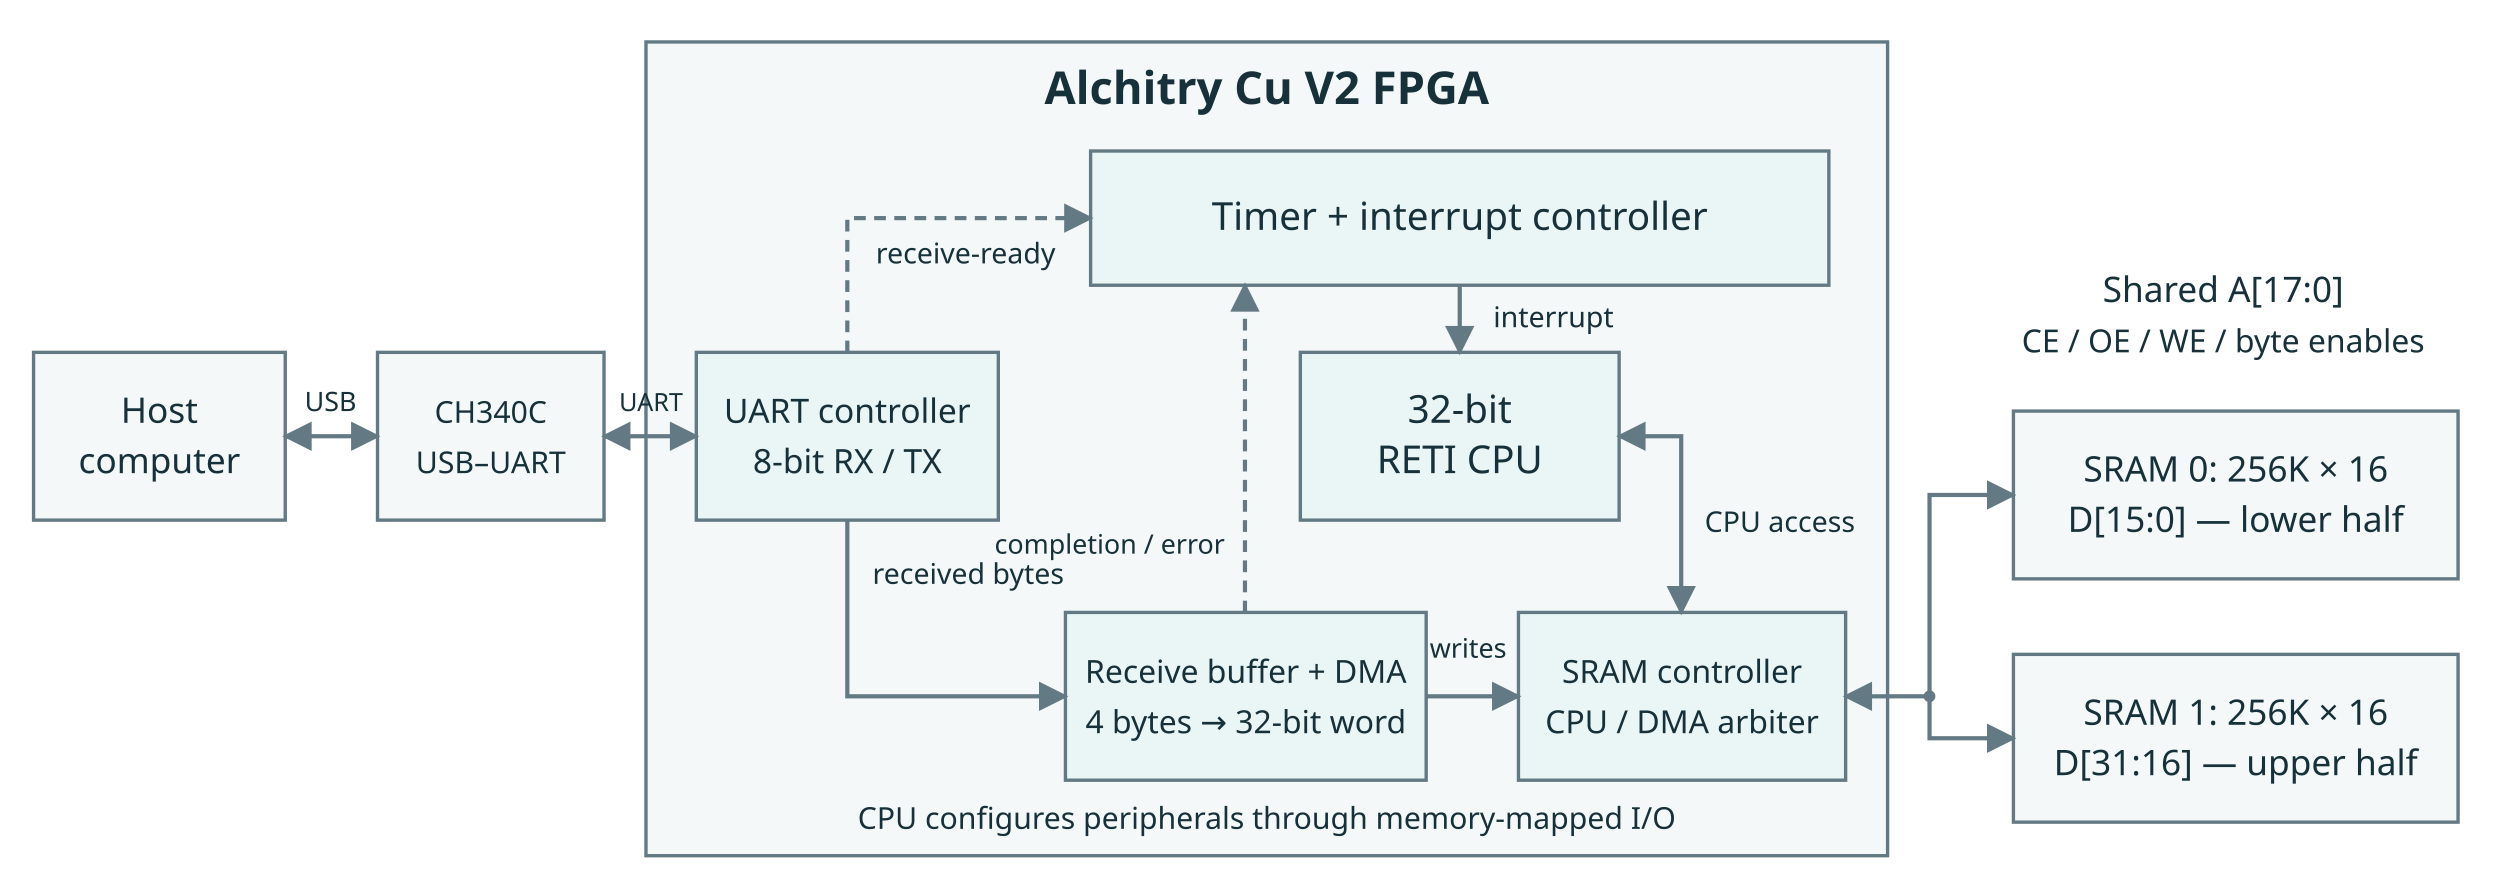
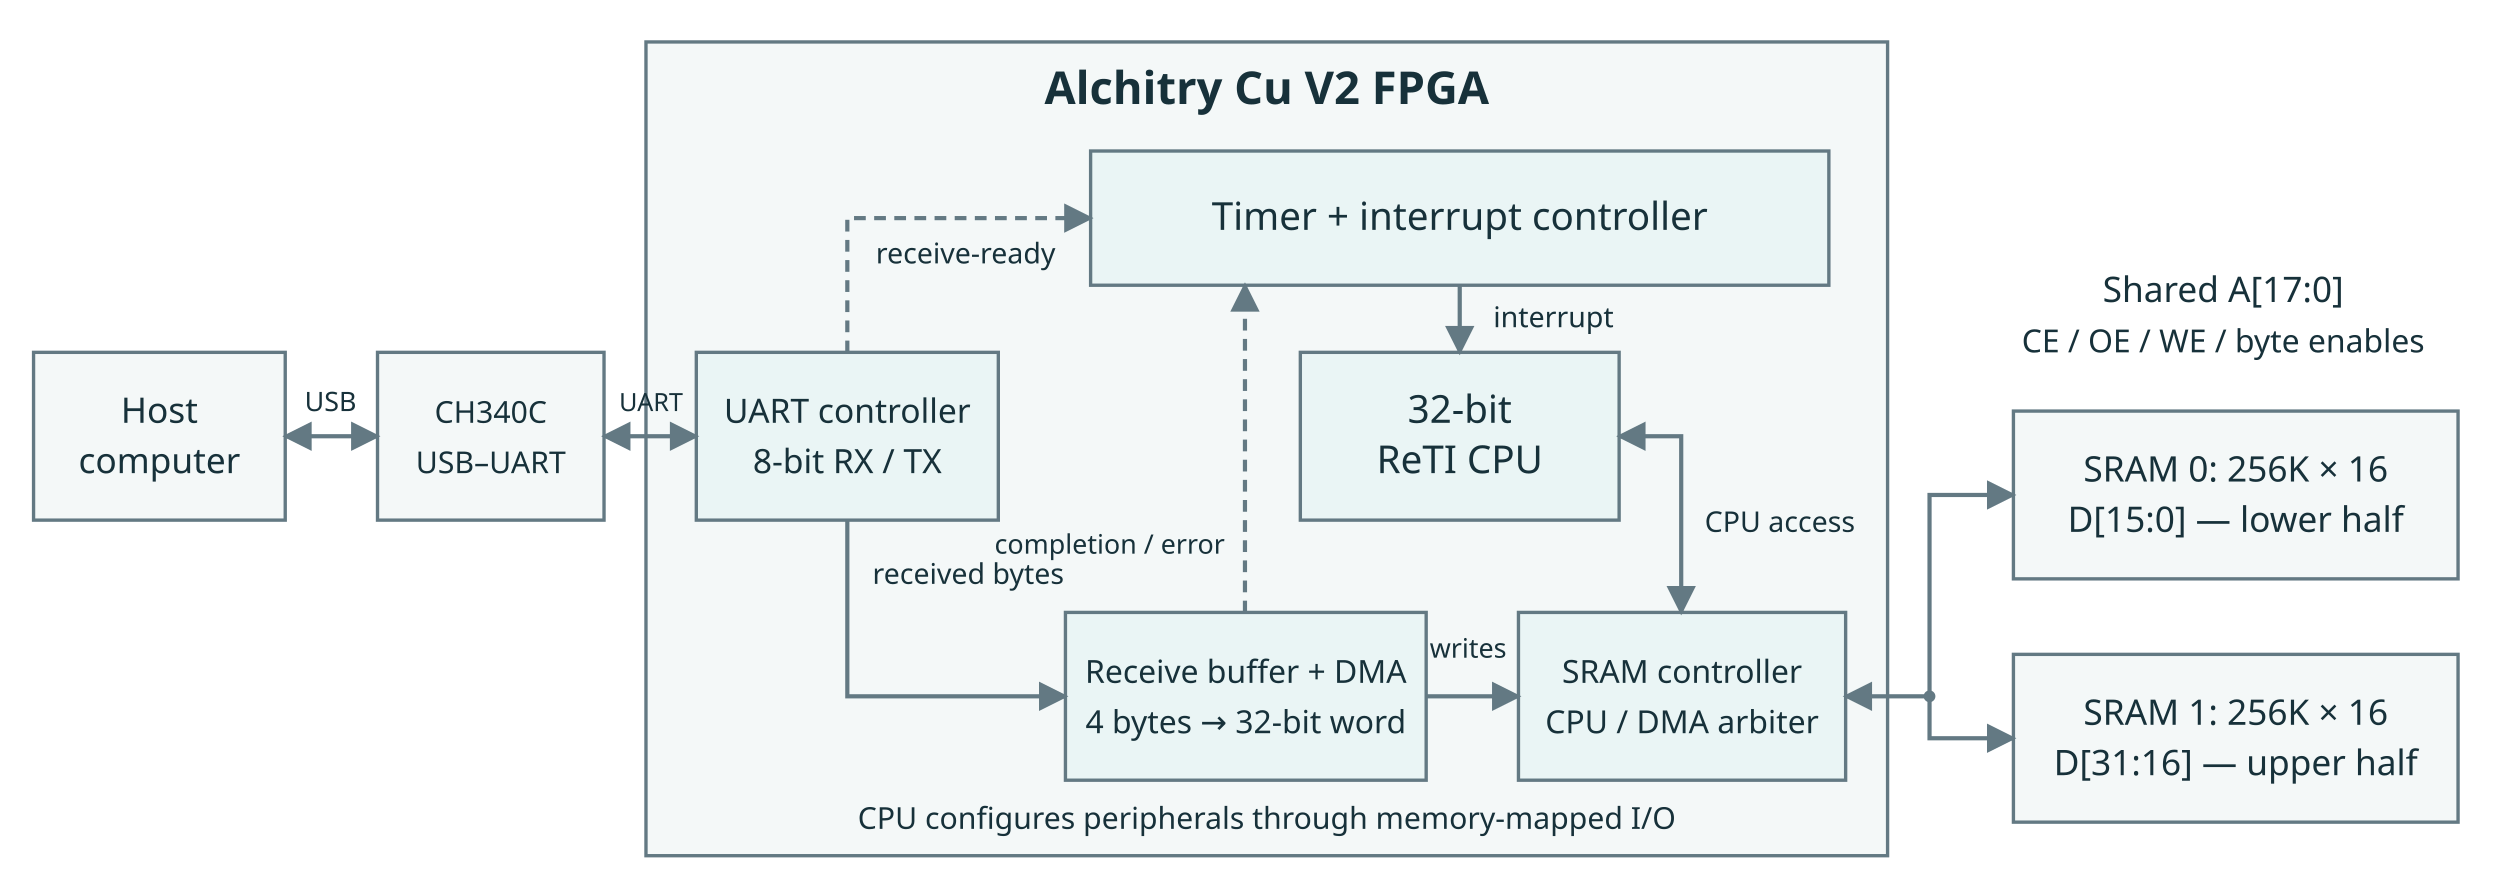
<svg xmlns="http://www.w3.org/2000/svg" width="1490" height="530" viewBox="0 0 1490 530" role="img" aria-labelledby="title desc">
  <defs>
    <marker id="arrow" viewBox="0 0 10 10" refX="9" refY="5" markerWidth="7" markerHeight="7" orient="auto-start-reverse">
      <path d="M0 0 L10 5 L0 10 Z" fill="#637983" />
    </marker>
  </defs>
  <g font-family="Cantarell, sans-serif" fill="#17313a">
    <rect x="385" y="25" width="740" height="485" fill="#f4f8f8" stroke="#637983" stroke-width="2" />
    <text x="755" y="62" font-size="27" text-anchor="middle" font-weight="bold" fill="#17313a">Alchitry Cu V2 FPGA</text>
    <rect x="20" y="210" width="150" height="100" fill="#f4f8f8" stroke="#637983" stroke-width="2" />
    <text x="95.0" y="252.0" font-size="21" text-anchor="middle" font-weight="normal" fill="#17313a">Host</text>
    <text x="95.0" y="282.0" font-size="21" text-anchor="middle" font-weight="normal" fill="#17313a">computer</text>
    <rect x="225" y="210" width="135" height="100" fill="#f4f8f8" stroke="#637983" stroke-width="2" />
    <text x="292.5" y="252.0" font-size="18" text-anchor="middle" font-weight="normal" fill="#17313a">CH340C</text>
    <text x="292.5" y="282.0" font-size="18" text-anchor="middle" font-weight="normal" fill="#17313a">USB–UART</text>
    <polyline points="170,260 225,260" fill="none" stroke="#637983" stroke-width="2.5" stroke-linejoin="miter" marker-end="url(#arrow)" marker-start="url(#arrow)" />
    <text x="197" y="245" font-size="16" text-anchor="middle" font-weight="normal" fill="#17313a">USB</text>
    <rect x="415" y="210" width="180" height="100" fill="#eaf5f5" stroke="#637983" stroke-width="2" />
    <text x="505.0" y="252.0" font-size="20" text-anchor="middle" font-weight="normal" fill="#17313a">UART controller</text>
    <text x="505.0" y="282.0" font-size="20" text-anchor="middle" font-weight="normal" fill="#17313a">8-bit RX / TX</text>
    <polyline points="360,260 415,260" fill="none" stroke="#637983" stroke-width="2.5" stroke-linejoin="miter" marker-end="url(#arrow)" marker-start="url(#arrow)" />
    <text x="388" y="245" font-size="15" text-anchor="middle" font-weight="normal" fill="#17313a">UART</text>
    <rect x="650" y="90" width="440" height="80" fill="#eaf5f5" stroke="#637983" stroke-width="2" />
    <text x="870.0" y="137.0" font-size="23" text-anchor="middle" font-weight="normal" fill="#17313a">Timer + interrupt controller</text>
    <rect x="775" y="210" width="190" height="100" fill="#eaf5f5" stroke="#637983" stroke-width="2" />
    <text x="870.0" y="252.0" font-size="23" text-anchor="middle" font-weight="normal" fill="#17313a">32-bit</text>
-     <text x="870.0" y="282.0" font-size="23" text-anchor="middle" font-weight="normal" fill="#17313a">RETI CPU</text>
+     <text x="870.0" y="282.0" font-size="23" text-anchor="middle" font-weight="normal" fill="#17313a">ReTI CPU</text>
    <polyline points="870,170 870,210" fill="none" stroke="#637983" stroke-width="2.5" stroke-linejoin="miter" marker-end="url(#arrow)" />
    <text x="890" y="195" font-size="17" text-anchor="start" font-weight="normal" fill="#17313a">interrupt</text>
    <polyline points="505,210 505,130 650,130" fill="none" stroke="#637983" stroke-width="2.5" stroke-linejoin="miter" marker-end="url(#arrow)" stroke-dasharray="7 5" />
    <text x="522" y="157" font-size="17" text-anchor="start" font-weight="normal" fill="#17313a">receive-ready</text>
    <rect x="635" y="365" width="215" height="100" fill="#eaf5f5" stroke="#637983" stroke-width="2" />
    <text x="742.5" y="407.0" font-size="19" text-anchor="middle" font-weight="normal" fill="#17313a">Receive buffer + DMA</text>
    <text x="742.5" y="437.0" font-size="19" text-anchor="middle" font-weight="normal" fill="#17313a">4 bytes → 32-bit word</text>
    <polyline points="505,310 505,415 635,415" fill="none" stroke="#637983" stroke-width="2.5" stroke-linejoin="miter" marker-end="url(#arrow)" />
    <text x="520" y="348" font-size="17" text-anchor="start" font-weight="normal" fill="#17313a">received bytes</text>
    <polyline points="742,365 742,170" fill="none" stroke="#637983" stroke-width="2.5" stroke-linejoin="miter" marker-end="url(#arrow)" stroke-dasharray="7 5" />
    <text x="730" y="330" font-size="16" text-anchor="end" font-weight="normal" fill="#17313a">completion / error</text>
    <rect x="905" y="365" width="195" height="100" fill="#eaf5f5" stroke="#637983" stroke-width="2" />
    <text x="1002.5" y="407.0" font-size="19" text-anchor="middle" font-weight="normal" fill="#17313a">SRAM controller</text>
    <text x="1002.5" y="437.0" font-size="19" text-anchor="middle" font-weight="normal" fill="#17313a">CPU / DMA arbiter</text>
    <polyline points="965,260 1002,260 1002,365" fill="none" stroke="#637983" stroke-width="2.5" stroke-linejoin="miter" marker-end="url(#arrow)" marker-start="url(#arrow)" />
    <text x="1016" y="317" font-size="17" text-anchor="start" font-weight="normal" fill="#17313a">CPU access</text>
    <polyline points="850,415 905,415" fill="none" stroke="#637983" stroke-width="2.5" stroke-linejoin="miter" marker-end="url(#arrow)" />
    <text x="875" y="392" font-size="16" text-anchor="middle" font-weight="normal" fill="#17313a">writes</text>
    <rect x="1200" y="245" width="265" height="100" fill="#f4f8f8" stroke="#637983" stroke-width="2" />
    <text x="1332.5" y="287.0" font-size="21" text-anchor="middle" font-weight="normal" fill="#17313a">SRAM 0: 256K × 16</text>
    <text x="1332.5" y="317.0" font-size="21" text-anchor="middle" font-weight="normal" fill="#17313a">D[15:0] — lower half</text>
    <rect x="1200" y="390" width="265" height="100" fill="#f4f8f8" stroke="#637983" stroke-width="2" />
    <text x="1332.5" y="432.0" font-size="21" text-anchor="middle" font-weight="normal" fill="#17313a">SRAM 1: 256K × 16</text>
    <text x="1332.5" y="462.0" font-size="21" text-anchor="middle" font-weight="normal" fill="#17313a">D[31:16] — upper half</text>
    <polyline points="1100,415 1150,415 1150,295 1200,295" fill="none" stroke="#637983" stroke-width="2.5" stroke-linejoin="miter" marker-end="url(#arrow)" marker-start="url(#arrow)" />
    <polyline points="1150,415 1150,440 1200,440" fill="none" stroke="#637983" stroke-width="2.5" stroke-linejoin="miter" marker-end="url(#arrow)" />
    <circle cx="1150" cy="415" r="3.5" fill="#637983" />
    <text x="1325" y="180" font-size="21" text-anchor="middle" font-weight="normal" fill="#17313a">Shared A[17:0]</text>
    <text x="1325" y="210" font-size="19" text-anchor="middle" font-weight="normal" fill="#17313a">CE / OE / WE / byte enables</text>
    <text x="755" y="494" font-size="18" text-anchor="middle" font-weight="normal" fill="#17313a">CPU configures peripherals through memory-mapped I/O</text>
  </g>
</svg>
